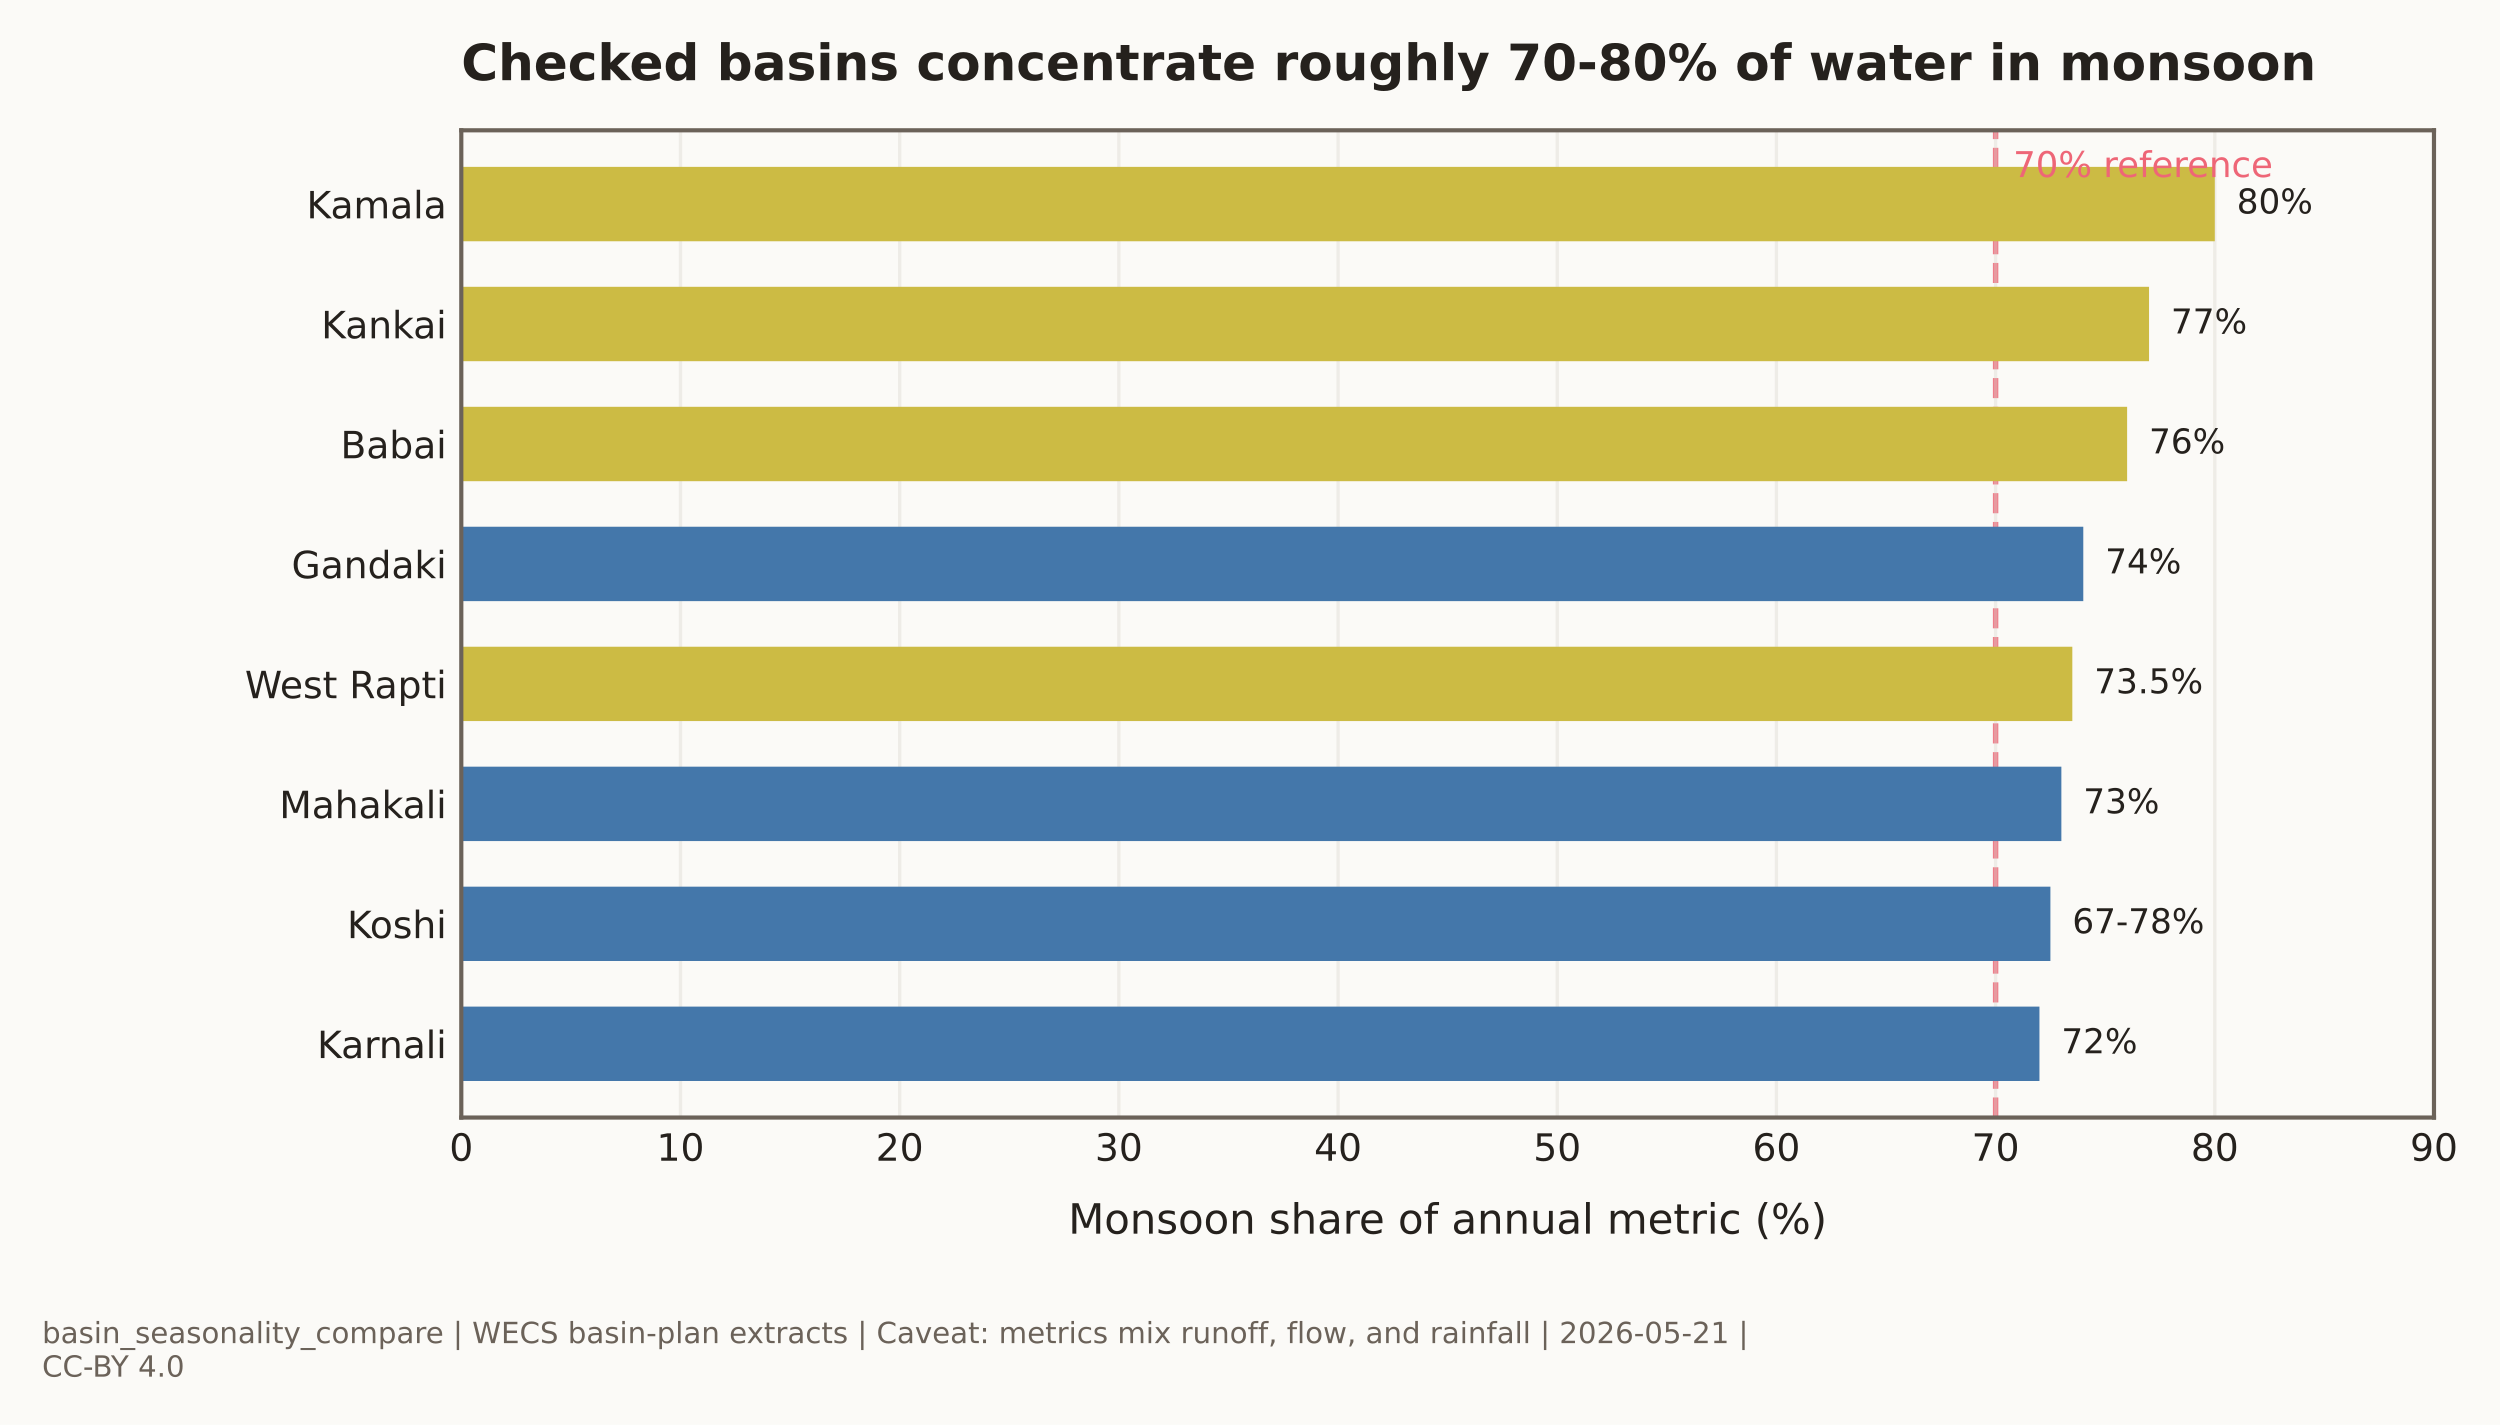
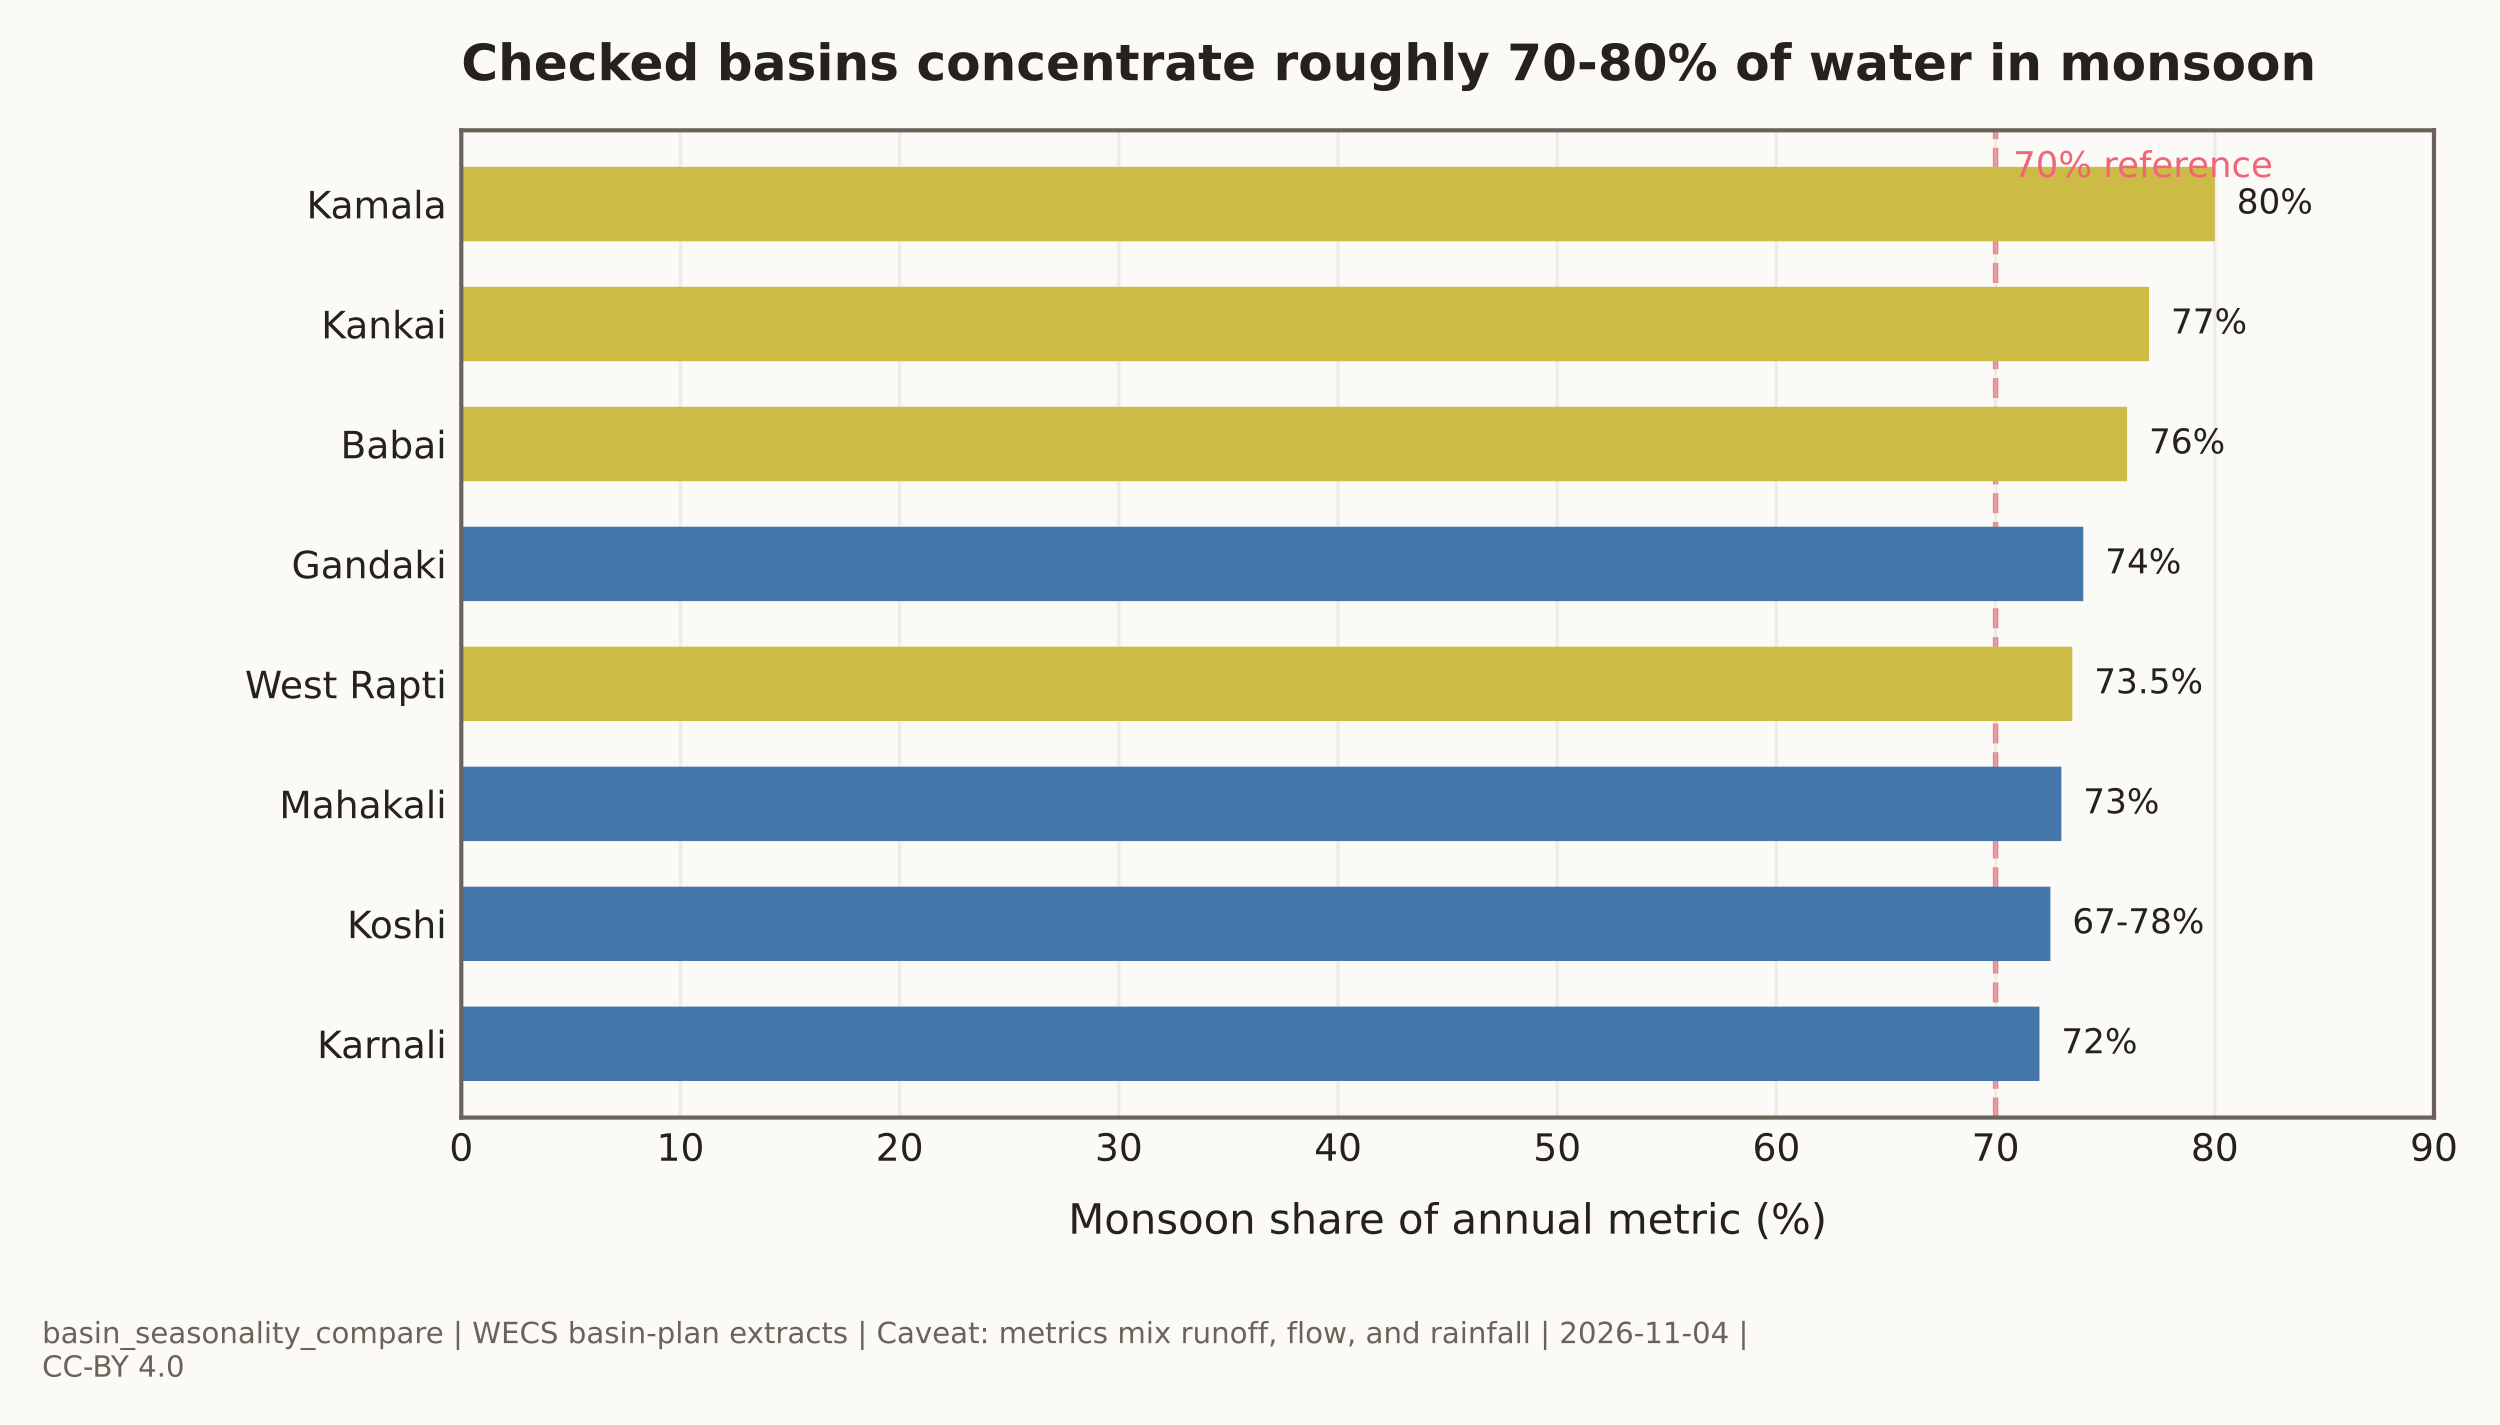
<svg xmlns="http://www.w3.org/2000/svg" width="598.574pt" height="341.158pt" viewBox="0 0 598.574 341.158" version="1.1">
  <defs>
    <style type="text/css">*{stroke-linejoin: round; stroke-linecap: butt}</style>
  </defs>
  <g id="figure_1">
    <g id="patch_1">
      <path d="M 0 341.158 L 598.574 341.158 L 598.574 0 L 0 0 z " style="fill: #fbfaf7" />
    </g>
    <g id="axes_1">
      <g id="patch_2">
        <path d="M 110.448 267.574 L 582.768 267.574 L 582.768 31.198 L 110.448 31.198 z " style="fill: #fbfaf7" />
      </g>
      <g id="line2d_1">
-         <path d="M 477.808 267.574 L 477.808 31.198 " clip-path="url(#p6bb6d972c6)" style="fill: none; stroke-dasharray: 4.81,2.08; stroke-dashoffset: 0; stroke: #ee6677; stroke-opacity: 0.85; stroke-width: 1.3" />
+         <path d="M 477.808 267.574 L 477.808 31.198 " clip-path="url(#pe98f29fdce)" style="fill: none; stroke-dasharray: 4.81,2.08; stroke-dashoffset: 0; stroke: #ee6677; stroke-opacity: 0.85; stroke-width: 1.3" />
      </g>
      <g id="matplotlib.axis_1">
        <g id="xtick_1">
          <g id="line2d_2">
-             <path d="M 110.448 267.574 L 110.448 31.198 " clip-path="url(#p6bb6d972c6)" style="fill: none; stroke: #d8d2ca; stroke-opacity: 0.35; stroke-width: 0.8; stroke-linecap: round" />
+             <path d="M 110.448 267.574 L 110.448 31.198 " clip-path="url(#pe98f29fdce)" style="fill: none; stroke: #d8d2ca; stroke-opacity: 0.35; stroke-width: 0.8; stroke-linecap: round" />
          </g>
          <g id="line2d_3" />
          <g id="text_1">
            <text style="font-size: 9px; font-family: 'DejaVu Sans', 'Arial', 'Helvetica', 'Liberation Sans', sans-serif; text-anchor: middle; fill: #25211d" x="110.448" y="277.913" transform="rotate(-0 110.448 277.9127)">0</text>
          </g>
        </g>
        <g id="xtick_2">
          <g id="line2d_4">
-             <path d="M 162.928 267.574 L 162.928 31.198 " clip-path="url(#p6bb6d972c6)" style="fill: none; stroke: #d8d2ca; stroke-opacity: 0.35; stroke-width: 0.8; stroke-linecap: round" />
+             <path d="M 162.928 267.574 L 162.928 31.198 " clip-path="url(#pe98f29fdce)" style="fill: none; stroke: #d8d2ca; stroke-opacity: 0.35; stroke-width: 0.8; stroke-linecap: round" />
          </g>
          <g id="line2d_5" />
          <g id="text_2">
            <text style="font-size: 9px; font-family: 'DejaVu Sans', 'Arial', 'Helvetica', 'Liberation Sans', sans-serif; text-anchor: middle; fill: #25211d" x="162.928" y="277.913" transform="rotate(-0 162.928 277.9127)">10</text>
          </g>
        </g>
        <g id="xtick_3">
          <g id="line2d_6">
-             <path d="M 215.408 267.574 L 215.408 31.198 " clip-path="url(#p6bb6d972c6)" style="fill: none; stroke: #d8d2ca; stroke-opacity: 0.35; stroke-width: 0.8; stroke-linecap: round" />
+             <path d="M 215.408 267.574 L 215.408 31.198 " clip-path="url(#pe98f29fdce)" style="fill: none; stroke: #d8d2ca; stroke-opacity: 0.35; stroke-width: 0.8; stroke-linecap: round" />
          </g>
          <g id="line2d_7" />
          <g id="text_3">
            <text style="font-size: 9px; font-family: 'DejaVu Sans', 'Arial', 'Helvetica', 'Liberation Sans', sans-serif; text-anchor: middle; fill: #25211d" x="215.408" y="277.913" transform="rotate(-0 215.408 277.9127)">20</text>
          </g>
        </g>
        <g id="xtick_4">
          <g id="line2d_8">
-             <path d="M 267.888 267.574 L 267.888 31.198 " clip-path="url(#p6bb6d972c6)" style="fill: none; stroke: #d8d2ca; stroke-opacity: 0.35; stroke-width: 0.8; stroke-linecap: round" />
+             <path d="M 267.888 267.574 L 267.888 31.198 " clip-path="url(#pe98f29fdce)" style="fill: none; stroke: #d8d2ca; stroke-opacity: 0.35; stroke-width: 0.8; stroke-linecap: round" />
          </g>
          <g id="line2d_9" />
          <g id="text_4">
            <text style="font-size: 9px; font-family: 'DejaVu Sans', 'Arial', 'Helvetica', 'Liberation Sans', sans-serif; text-anchor: middle; fill: #25211d" x="267.888" y="277.913" transform="rotate(-0 267.888 277.9127)">30</text>
          </g>
        </g>
        <g id="xtick_5">
          <g id="line2d_10">
-             <path d="M 320.368 267.574 L 320.368 31.198 " clip-path="url(#p6bb6d972c6)" style="fill: none; stroke: #d8d2ca; stroke-opacity: 0.35; stroke-width: 0.8; stroke-linecap: round" />
+             <path d="M 320.368 267.574 L 320.368 31.198 " clip-path="url(#pe98f29fdce)" style="fill: none; stroke: #d8d2ca; stroke-opacity: 0.35; stroke-width: 0.8; stroke-linecap: round" />
          </g>
          <g id="line2d_11" />
          <g id="text_5">
            <text style="font-size: 9px; font-family: 'DejaVu Sans', 'Arial', 'Helvetica', 'Liberation Sans', sans-serif; text-anchor: middle; fill: #25211d" x="320.368" y="277.913" transform="rotate(-0 320.368 277.9127)">40</text>
          </g>
        </g>
        <g id="xtick_6">
          <g id="line2d_12">
-             <path d="M 372.848 267.574 L 372.848 31.198 " clip-path="url(#p6bb6d972c6)" style="fill: none; stroke: #d8d2ca; stroke-opacity: 0.35; stroke-width: 0.8; stroke-linecap: round" />
+             <path d="M 372.848 267.574 L 372.848 31.198 " clip-path="url(#pe98f29fdce)" style="fill: none; stroke: #d8d2ca; stroke-opacity: 0.35; stroke-width: 0.8; stroke-linecap: round" />
          </g>
          <g id="line2d_13" />
          <g id="text_6">
            <text style="font-size: 9px; font-family: 'DejaVu Sans', 'Arial', 'Helvetica', 'Liberation Sans', sans-serif; text-anchor: middle; fill: #25211d" x="372.848" y="277.913" transform="rotate(-0 372.848 277.9127)">50</text>
          </g>
        </g>
        <g id="xtick_7">
          <g id="line2d_14">
-             <path d="M 425.328 267.574 L 425.328 31.198 " clip-path="url(#p6bb6d972c6)" style="fill: none; stroke: #d8d2ca; stroke-opacity: 0.35; stroke-width: 0.8; stroke-linecap: round" />
+             <path d="M 425.328 267.574 L 425.328 31.198 " clip-path="url(#pe98f29fdce)" style="fill: none; stroke: #d8d2ca; stroke-opacity: 0.35; stroke-width: 0.8; stroke-linecap: round" />
          </g>
          <g id="line2d_15" />
          <g id="text_7">
            <text style="font-size: 9px; font-family: 'DejaVu Sans', 'Arial', 'Helvetica', 'Liberation Sans', sans-serif; text-anchor: middle; fill: #25211d" x="425.328" y="277.913" transform="rotate(-0 425.328 277.9127)">60</text>
          </g>
        </g>
        <g id="xtick_8">
          <g id="line2d_16">
-             <path d="M 477.808 267.574 L 477.808 31.198 " clip-path="url(#p6bb6d972c6)" style="fill: none; stroke: #d8d2ca; stroke-opacity: 0.35; stroke-width: 0.8; stroke-linecap: round" />
+             <path d="M 477.808 267.574 L 477.808 31.198 " clip-path="url(#pe98f29fdce)" style="fill: none; stroke: #d8d2ca; stroke-opacity: 0.35; stroke-width: 0.8; stroke-linecap: round" />
          </g>
          <g id="line2d_17" />
          <g id="text_8">
            <text style="font-size: 9px; font-family: 'DejaVu Sans', 'Arial', 'Helvetica', 'Liberation Sans', sans-serif; text-anchor: middle; fill: #25211d" x="477.808" y="277.913" transform="rotate(-0 477.808 277.9127)">70</text>
          </g>
        </g>
        <g id="xtick_9">
          <g id="line2d_18">
-             <path d="M 530.288 267.574 L 530.288 31.198 " clip-path="url(#p6bb6d972c6)" style="fill: none; stroke: #d8d2ca; stroke-opacity: 0.35; stroke-width: 0.8; stroke-linecap: round" />
+             <path d="M 530.288 267.574 L 530.288 31.198 " clip-path="url(#pe98f29fdce)" style="fill: none; stroke: #d8d2ca; stroke-opacity: 0.35; stroke-width: 0.8; stroke-linecap: round" />
          </g>
          <g id="line2d_19" />
          <g id="text_9">
            <text style="font-size: 9px; font-family: 'DejaVu Sans', 'Arial', 'Helvetica', 'Liberation Sans', sans-serif; text-anchor: middle; fill: #25211d" x="530.288" y="277.913" transform="rotate(-0 530.288 277.9127)">80</text>
          </g>
        </g>
        <g id="xtick_10">
          <g id="line2d_20">
-             <path d="M 582.768 267.574 L 582.768 31.198 " clip-path="url(#p6bb6d972c6)" style="fill: none; stroke: #d8d2ca; stroke-opacity: 0.35; stroke-width: 0.8; stroke-linecap: round" />
+             <path d="M 582.768 267.574 L 582.768 31.198 " clip-path="url(#pe98f29fdce)" style="fill: none; stroke: #d8d2ca; stroke-opacity: 0.35; stroke-width: 0.8; stroke-linecap: round" />
          </g>
          <g id="line2d_21" />
          <g id="text_10">
            <text style="font-size: 9px; font-family: 'DejaVu Sans', 'Arial', 'Helvetica', 'Liberation Sans', sans-serif; text-anchor: middle; fill: #25211d" x="582.768" y="277.913" transform="rotate(-0 582.768 277.9127)">90</text>
          </g>
        </g>
        <g id="text_11">
          <text style="font-size: 10px; font-family: 'DejaVu Sans', 'Arial', 'Helvetica', 'Liberation Sans', sans-serif; text-anchor: middle; fill: #25211d" x="346.608" y="295.383" transform="rotate(-0 346.608 295.3829)">Monsoon share of annual metric (%)</text>
        </g>
      </g>
      <g id="matplotlib.axis_2">
        <g id="ytick_1">
          <g id="line2d_22" />
          <g id="text_12">
            <text style="font-size: 9px; font-family: 'DejaVu Sans', 'Arial', 'Helvetica', 'Liberation Sans', sans-serif; text-anchor: end; fill: #25211d" x="106.948" y="253.335" transform="rotate(-0 106.948 253.3347)">Karnali</text>
          </g>
        </g>
        <g id="ytick_2">
          <g id="line2d_23" />
          <g id="text_13">
            <text style="font-size: 9px; font-family: 'DejaVu Sans', 'Arial', 'Helvetica', 'Liberation Sans', sans-serif; text-anchor: end; fill: #25211d" x="106.948" y="224.612" transform="rotate(-0 106.948 224.6121)">Koshi</text>
          </g>
        </g>
        <g id="ytick_3">
          <g id="line2d_24" />
          <g id="text_14">
            <text style="font-size: 9px; font-family: 'DejaVu Sans', 'Arial', 'Helvetica', 'Liberation Sans', sans-serif; text-anchor: end; fill: #25211d" x="106.948" y="195.889" transform="rotate(-0 106.948 195.8894)">Mahakali</text>
          </g>
        </g>
        <g id="ytick_4">
          <g id="line2d_25" />
          <g id="text_15">
            <text style="font-size: 9px; font-family: 'DejaVu Sans', 'Arial', 'Helvetica', 'Liberation Sans', sans-serif; text-anchor: end; fill: #25211d" x="106.948" y="167.167" transform="rotate(-0 106.948 167.1668)">West Rapti</text>
          </g>
        </g>
        <g id="ytick_5">
          <g id="line2d_26" />
          <g id="text_16">
            <text style="font-size: 9px; font-family: 'DejaVu Sans', 'Arial', 'Helvetica', 'Liberation Sans', sans-serif; text-anchor: end; fill: #25211d" x="106.948" y="138.444" transform="rotate(-0 106.948 138.4441)">Gandaki</text>
          </g>
        </g>
        <g id="ytick_6">
          <g id="line2d_27" />
          <g id="text_17">
            <text style="font-size: 9px; font-family: 'DejaVu Sans', 'Arial', 'Helvetica', 'Liberation Sans', sans-serif; text-anchor: end; fill: #25211d" x="106.948" y="109.721" transform="rotate(-0 106.948 109.7214)">Babai</text>
          </g>
        </g>
        <g id="ytick_7">
          <g id="line2d_28" />
          <g id="text_18">
            <text style="font-size: 9px; font-family: 'DejaVu Sans', 'Arial', 'Helvetica', 'Liberation Sans', sans-serif; text-anchor: end; fill: #25211d" x="106.948" y="80.999" transform="rotate(-0 106.948 80.99877)">Kankai</text>
          </g>
        </g>
        <g id="ytick_8">
          <g id="line2d_29" />
          <g id="text_19">
            <text style="font-size: 9px; font-family: 'DejaVu Sans', 'Arial', 'Helvetica', 'Liberation Sans', sans-serif; text-anchor: end; fill: #25211d" x="106.948" y="52.276" transform="rotate(-0 106.948 52.27611)">Kamala</text>
          </g>
        </g>
      </g>
      <g id="patch_3">
-         <path d="M 110.448 258.819 L 488.304 258.819 L 488.304 241.011 L 110.448 241.011 z " clip-path="url(#p6bb6d972c6)" style="fill: #4477aa" />
+         <path d="M 110.448 258.819 L 488.304 258.819 L 488.304 241.011 L 110.448 241.011 z " clip-path="url(#pe98f29fdce)" style="fill: #4477aa" />
      </g>
      <g id="patch_4">
-         <path d="M 110.448 230.097 L 490.928 230.097 L 490.928 212.289 L 110.448 212.289 z " clip-path="url(#p6bb6d972c6)" style="fill: #4477aa" />
+         <path d="M 110.448 230.097 L 490.928 230.097 L 490.928 212.289 L 110.448 212.289 z " clip-path="url(#pe98f29fdce)" style="fill: #4477aa" />
      </g>
      <g id="patch_5">
-         <path d="M 110.448 201.374 L 493.552 201.374 L 493.552 183.566 L 110.448 183.566 z " clip-path="url(#p6bb6d972c6)" style="fill: #4477aa" />
+         <path d="M 110.448 201.374 L 493.552 201.374 L 493.552 183.566 L 110.448 183.566 z " clip-path="url(#pe98f29fdce)" style="fill: #4477aa" />
      </g>
      <g id="patch_6">
-         <path d="M 110.448 172.651 L 496.176 172.651 L 496.176 154.843 L 110.448 154.843 z " clip-path="url(#p6bb6d972c6)" style="fill: #ccbb44" />
+         <path d="M 110.448 172.651 L 496.176 172.651 L 496.176 154.843 L 110.448 154.843 z " clip-path="url(#pe98f29fdce)" style="fill: #ccbb44" />
      </g>
      <g id="patch_7">
-         <path d="M 110.448 143.929 L 498.8 143.929 L 498.8 126.121 L 110.448 126.121 z " clip-path="url(#p6bb6d972c6)" style="fill: #4477aa" />
+         <path d="M 110.448 143.929 L 498.8 143.929 L 498.8 126.121 L 110.448 126.121 z " clip-path="url(#pe98f29fdce)" style="fill: #4477aa" />
      </g>
      <g id="patch_8">
-         <path d="M 110.448 115.206 L 509.296 115.206 L 509.296 97.398 L 110.448 97.398 z " clip-path="url(#p6bb6d972c6)" style="fill: #ccbb44" />
+         <path d="M 110.448 115.206 L 509.296 115.206 L 509.296 97.398 L 110.448 97.398 z " clip-path="url(#pe98f29fdce)" style="fill: #ccbb44" />
      </g>
      <g id="patch_9">
-         <path d="M 110.448 86.484 L 514.544 86.484 L 514.544 68.675 L 110.448 68.675 z " clip-path="url(#p6bb6d972c6)" style="fill: #ccbb44" />
+         <path d="M 110.448 86.484 L 514.544 86.484 L 514.544 68.675 L 110.448 68.675 z " clip-path="url(#pe98f29fdce)" style="fill: #ccbb44" />
      </g>
      <g id="patch_10">
-         <path d="M 110.448 57.761 L 530.288 57.761 L 530.288 39.953 L 110.448 39.953 z " clip-path="url(#p6bb6d972c6)" style="fill: #ccbb44" />
+         <path d="M 110.448 57.761 L 530.288 57.761 L 530.288 39.953 L 110.448 39.953 z " clip-path="url(#pe98f29fdce)" style="fill: #ccbb44" />
      </g>
      <g id="patch_11">
        <path d="M 110.448 267.574 L 110.448 31.198 " style="fill: none; stroke: #6b6259; stroke-linejoin: miter; stroke-linecap: square" />
      </g>
      <g id="patch_12">
        <path d="M 582.768 267.574 L 582.768 31.198 " style="fill: none; stroke: #6b6259; stroke-linejoin: miter; stroke-linecap: square" />
      </g>
      <g id="patch_13">
        <path d="M 110.448 267.574 L 582.768 267.574 " style="fill: none; stroke: #6b6259; stroke-linejoin: miter; stroke-linecap: square" />
      </g>
      <g id="patch_14">
        <path d="M 110.448 31.198 L 582.768 31.198 " style="fill: none; stroke: #6b6259; stroke-linejoin: miter; stroke-linecap: square" />
      </g>
      <g id="text_20">
        <text style="font-size: 8.5px; font-family: 'DejaVu Sans', 'Arial', 'Helvetica', 'Liberation Sans', sans-serif; text-anchor: start; fill: #ee6677" x="482.006" y="42.39" transform="rotate(-0 482.0064 42.39029)">70% reference</text>
      </g>
      <g id="text_21">
        <text style="font-size: 8.2px; font-family: 'DejaVu Sans', 'Arial', 'Helvetica', 'Liberation Sans', sans-serif; text-anchor: start; fill: #25211d" x="493.552" y="252.178" transform="rotate(-0 493.552 252.1781)">72%</text>
      </g>
      <g id="text_22">
        <text style="font-size: 8.2px; font-family: 'DejaVu Sans', 'Arial', 'Helvetica', 'Liberation Sans', sans-serif; text-anchor: start; fill: #25211d" x="496.176" y="223.455" transform="rotate(-0 496.176 223.4555)">67-78%</text>
      </g>
      <g id="text_23">
        <text style="font-size: 8.2px; font-family: 'DejaVu Sans', 'Arial', 'Helvetica', 'Liberation Sans', sans-serif; text-anchor: start; fill: #25211d" x="498.8" y="194.733" transform="rotate(-0 498.8 194.7328)">73%</text>
      </g>
      <g id="text_24">
        <text style="font-size: 8.2px; font-family: 'DejaVu Sans', 'Arial', 'Helvetica', 'Liberation Sans', sans-serif; text-anchor: start; fill: #25211d" x="501.424" y="166.01" transform="rotate(-0 501.424 166.0101)">73.5%</text>
      </g>
      <g id="text_25">
        <text style="font-size: 8.2px; font-family: 'DejaVu Sans', 'Arial', 'Helvetica', 'Liberation Sans', sans-serif; text-anchor: start; fill: #25211d" x="504.048" y="137.287" transform="rotate(-0 504.048 137.2875)">74%</text>
      </g>
      <g id="text_26">
        <text style="font-size: 8.2px; font-family: 'DejaVu Sans', 'Arial', 'Helvetica', 'Liberation Sans', sans-serif; text-anchor: start; fill: #25211d" x="514.544" y="108.565" transform="rotate(-0 514.544 108.5648)">76%</text>
      </g>
      <g id="text_27">
        <text style="font-size: 8.2px; font-family: 'DejaVu Sans', 'Arial', 'Helvetica', 'Liberation Sans', sans-serif; text-anchor: start; fill: #25211d" x="519.792" y="79.842" transform="rotate(-0 519.792 79.84216)">77%</text>
      </g>
      <g id="text_28">
        <text style="font-size: 8.2px; font-family: 'DejaVu Sans', 'Arial', 'Helvetica', 'Liberation Sans', sans-serif; text-anchor: start; fill: #25211d" x="535.536" y="51.12" transform="rotate(-0 535.536 51.1195)">80%</text>
      </g>
      <g id="text_29">
        <text style="font-weight: 700; font-size: 12px; font-family: 'DejaVu Sans', 'Arial', 'Helvetica', 'Liberation Sans', sans-serif; text-anchor: start; fill: #25211d" x="110.448" y="19.198" transform="rotate(-0 110.448 19.19813)">Checked basins concentrate roughly 70-80% of water in monsoon</text>
      </g>
    </g>
    <g id="text_30">
-       <text style="font-size: 7px; font-family: 'DejaVu Sans', 'Arial', 'Helvetica', 'Liberation Sans', sans-serif; fill: #6b6259" transform="translate(10.08 321.5892)">basin_seasonality_compare | WECS basin-plan extracts | Caveat: metrics mix runoff, flow, and rainfall | 2026-05-21 |</text>
+       <text style="font-size: 7px; font-family: 'DejaVu Sans', 'Arial', 'Helvetica', 'Liberation Sans', sans-serif; fill: #6b6259" transform="translate(10.08 321.5892)">basin_seasonality_compare | WECS basin-plan extracts | Caveat: metrics mix runoff, flow, and rainfall | 2026-11-04 |</text>
      <text style="font-size: 7px; font-family: 'DejaVu Sans', 'Arial', 'Helvetica', 'Liberation Sans', sans-serif; fill: #6b6259" transform="translate(10.08 329.6223)">CC-BY 4.0</text>
    </g>
  </g>
  <defs>
-     <clipPath id="p6bb6d972c6">
+     <clipPath id="pe98f29fdce">
      <rect x="110.448" y="31.198" width="472.32" height="236.376" />
    </clipPath>
  </defs>
</svg>
